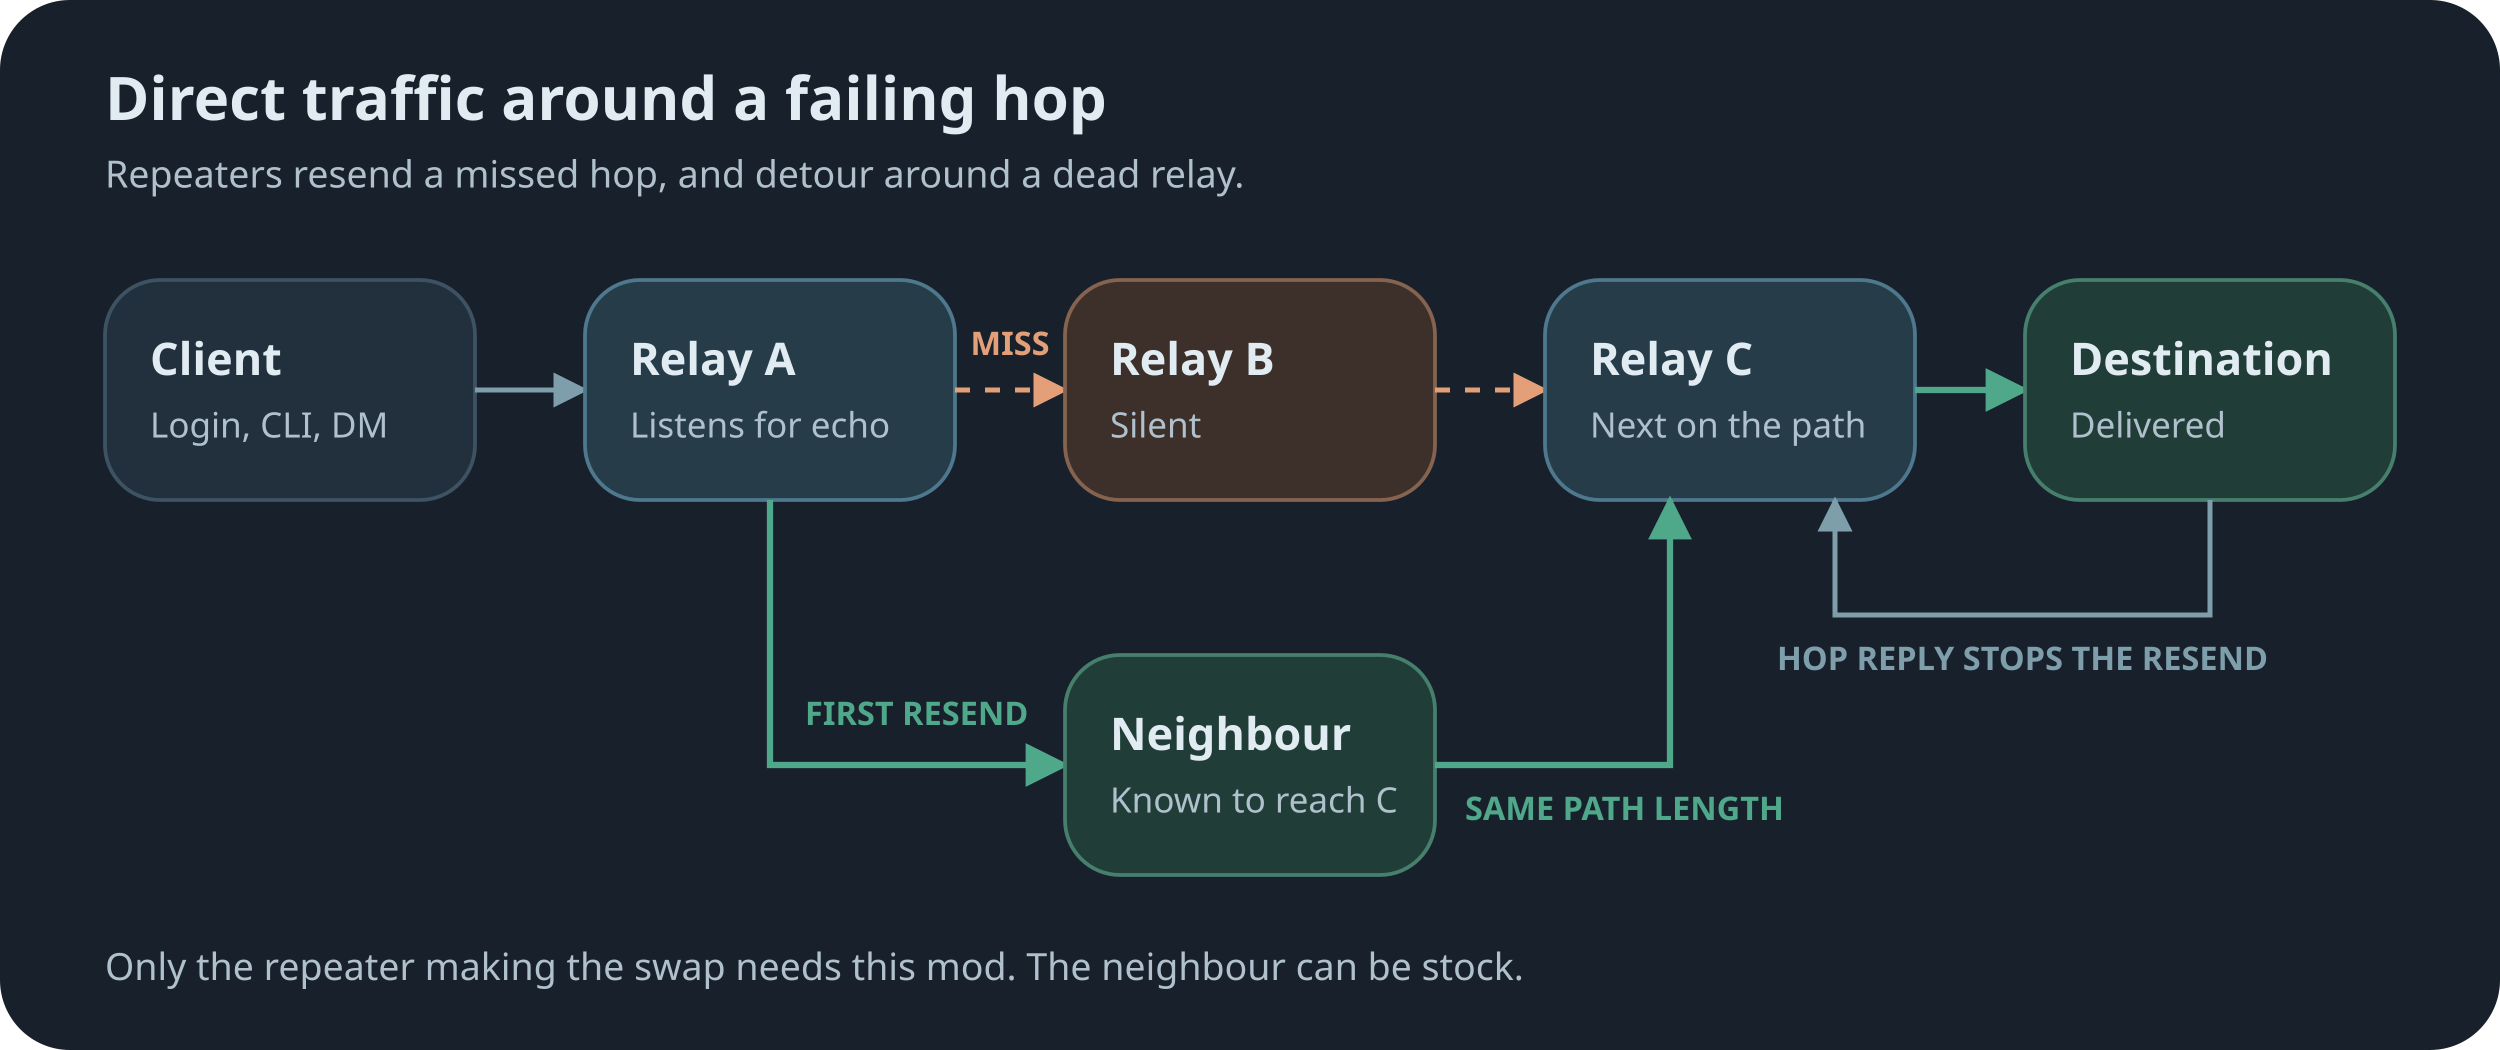
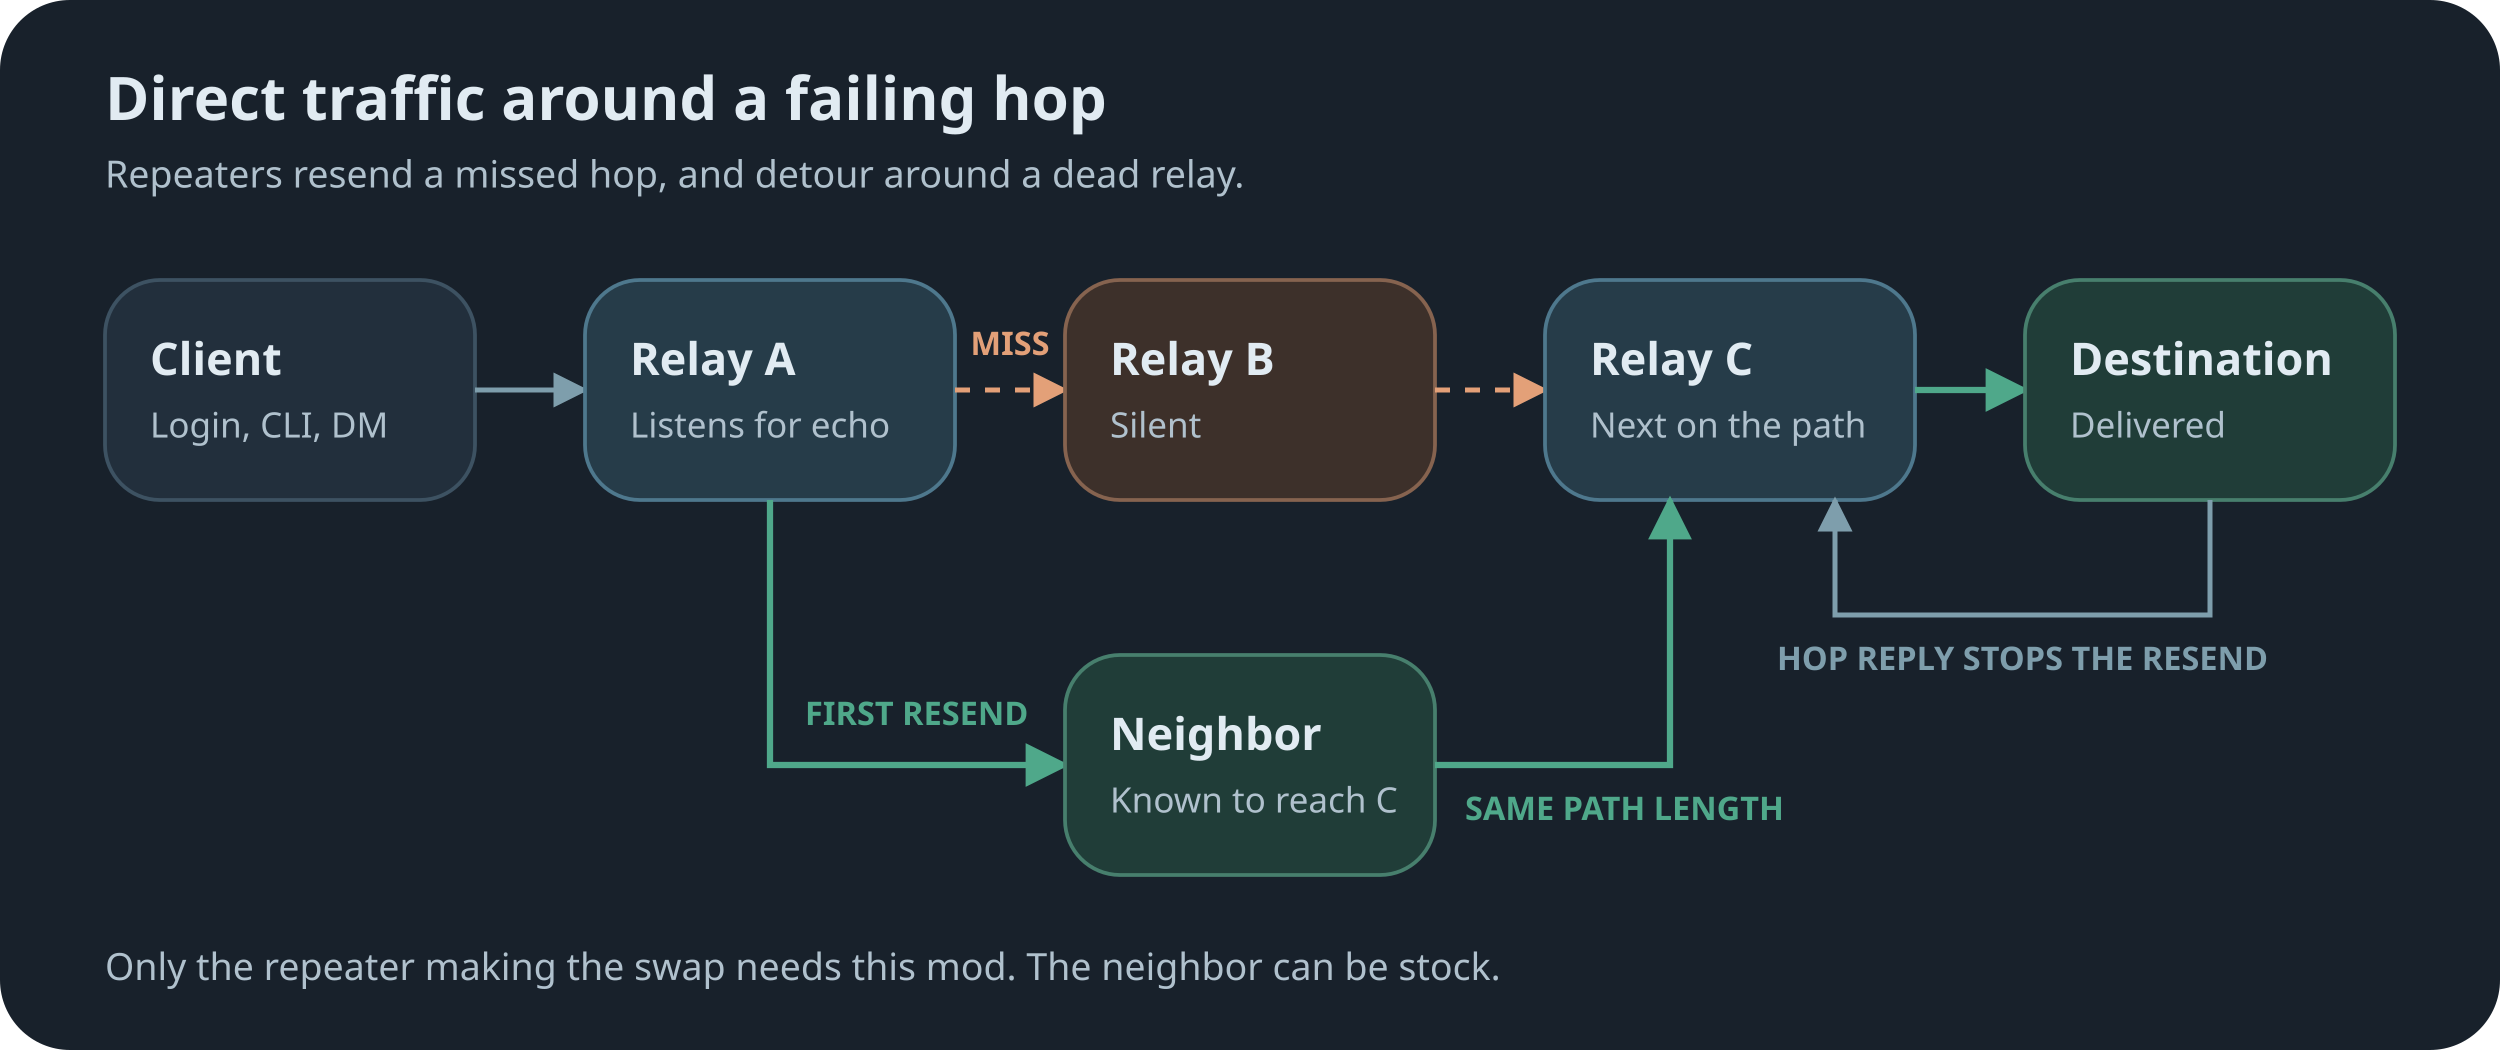
<svg xmlns="http://www.w3.org/2000/svg" viewBox="0 0 1000 420" role="img" aria-labelledby="title desc">
  <defs>
    <marker id="arrow" viewBox="0 0 10 10" refX="9" refY="5" markerWidth="7" markerHeight="7" orient="auto">
      <path d="M0 0 10 5 0 10Z" fill="#7e9eac" />
    </marker>
    <marker id="arrow-good" viewBox="0 0 10 10" refX="9" refY="5" markerWidth="7" markerHeight="7" orient="auto">
      <path d="M0 0 10 5 0 10Z" fill="#4fa88a" />
    </marker>
    <marker id="arrow-bad" viewBox="0 0 10 10" refX="9" refY="5" markerWidth="7" markerHeight="7" orient="auto">
      <path d="M0 0 10 5 0 10Z" fill="#e3a078" />
    </marker>
    <style>
      .bg{fill:#18212b}.card{fill:#222f3c;stroke:#3d5262;stroke-width:1.5}.head{font:700 24px system-ui,sans-serif;fill:#e1ebf2}.sub{font:15px system-ui,sans-serif;fill:#b0c1cd}.label{font:700 18px system-ui,sans-serif;fill:#e1ebf2}.body{font:14px system-ui,sans-serif;fill:#b0c1cd}.tag{font:700 13px system-ui,sans-serif}.line{fill:none;stroke:#7e9eac;stroke-width:2;marker-end:url(#arrow)}.good{fill:none;stroke:#4fa88a;stroke-width:2.5;marker-end:url(#arrow-good)}.bad{fill:none;stroke:#e3a078;stroke-width:2;stroke-dasharray:6 6;marker-end:url(#arrow-bad)}
    </style>
  </defs>
  <rect class="bg" width="1000" height="420" rx="28" />
  <text class="head" x="42" y="48">Direct traffic around a failing hop</text>
  <text class="sub" x="42" y="75">Repeaters resend a missed hop, and detour around a dead relay.</text>
  <rect class="card" x="42" y="112" width="148" height="88" rx="22" />
  <text class="label" x="60" y="150">Client</text>
  <text class="body" x="60" y="175">Login, CLI, DM</text>
  <path class="line" d="M190 156H234" />
  <rect x="234" y="112" width="148" height="88" rx="22" fill="#263c49" stroke="#4e788d" stroke-width="1.5" />
  <text class="label" x="252" y="150">Relay A</text>
  <text class="body" x="252" y="175">Listens for echo</text>
  <path class="bad" d="M382 156H426" />
  <text class="tag" x="404" y="142" text-anchor="middle" fill="#e3a078">MISS</text>
  <rect x="426" y="112" width="148" height="88" rx="22" fill="#3d302a" stroke="#86634f" stroke-width="1.5" />
  <text class="label" x="444" y="150">Relay B</text>
  <text class="body" x="444" y="175">Silent</text>
  <path class="bad" d="M574 156H618" />
  <rect x="618" y="112" width="148" height="88" rx="22" fill="#263c49" stroke="#4e788d" stroke-width="1.5" />
  <text class="label" x="636" y="150">Relay C</text>
  <text class="body" x="636" y="175">Next on the path</text>
  <path class="good" d="M766 156H810" />
  <rect x="810" y="112" width="148" height="88" rx="22" fill="#203d38" stroke="#477f6d" stroke-width="1.5" />
  <text class="label" x="828" y="150">Destination</text>
  <text class="body" x="828" y="175">Delivered</text>
  <path class="good" d="M308 200V306H426" />
  <text class="tag" x="322" y="290" fill="#4fa88a">FIRST RESEND</text>
  <rect x="426" y="262" width="148" height="88" rx="22" fill="#203d38" stroke="#477f6d" stroke-width="1.5" />
-   <text class="label" x="444" y="300">Neighbour</text>
+   <text class="label" x="444" y="300">Neighbor</text>
  <text class="body" x="444" y="325">Known to reach C</text>
  <path class="good" d="M574 306H668V200" />
  <text class="tag" x="586" y="328" fill="#4fa88a">SAME PATH LENGTH</text>
  <path class="line" d="M884 200V246H734V200" />
  <text class="tag" x="809" y="268" text-anchor="middle" fill="#7e9eac">HOP REPLY STOPS THE RESEND</text>
-   <text class="sub" x="42" y="392">Only the repeater making the swap needs this mod. The neighbour can be stock.</text>
+   <text class="sub" x="42" y="392">Only the repeater making the swap needs this mod. The neighbor can be stock.</text>
</svg>
